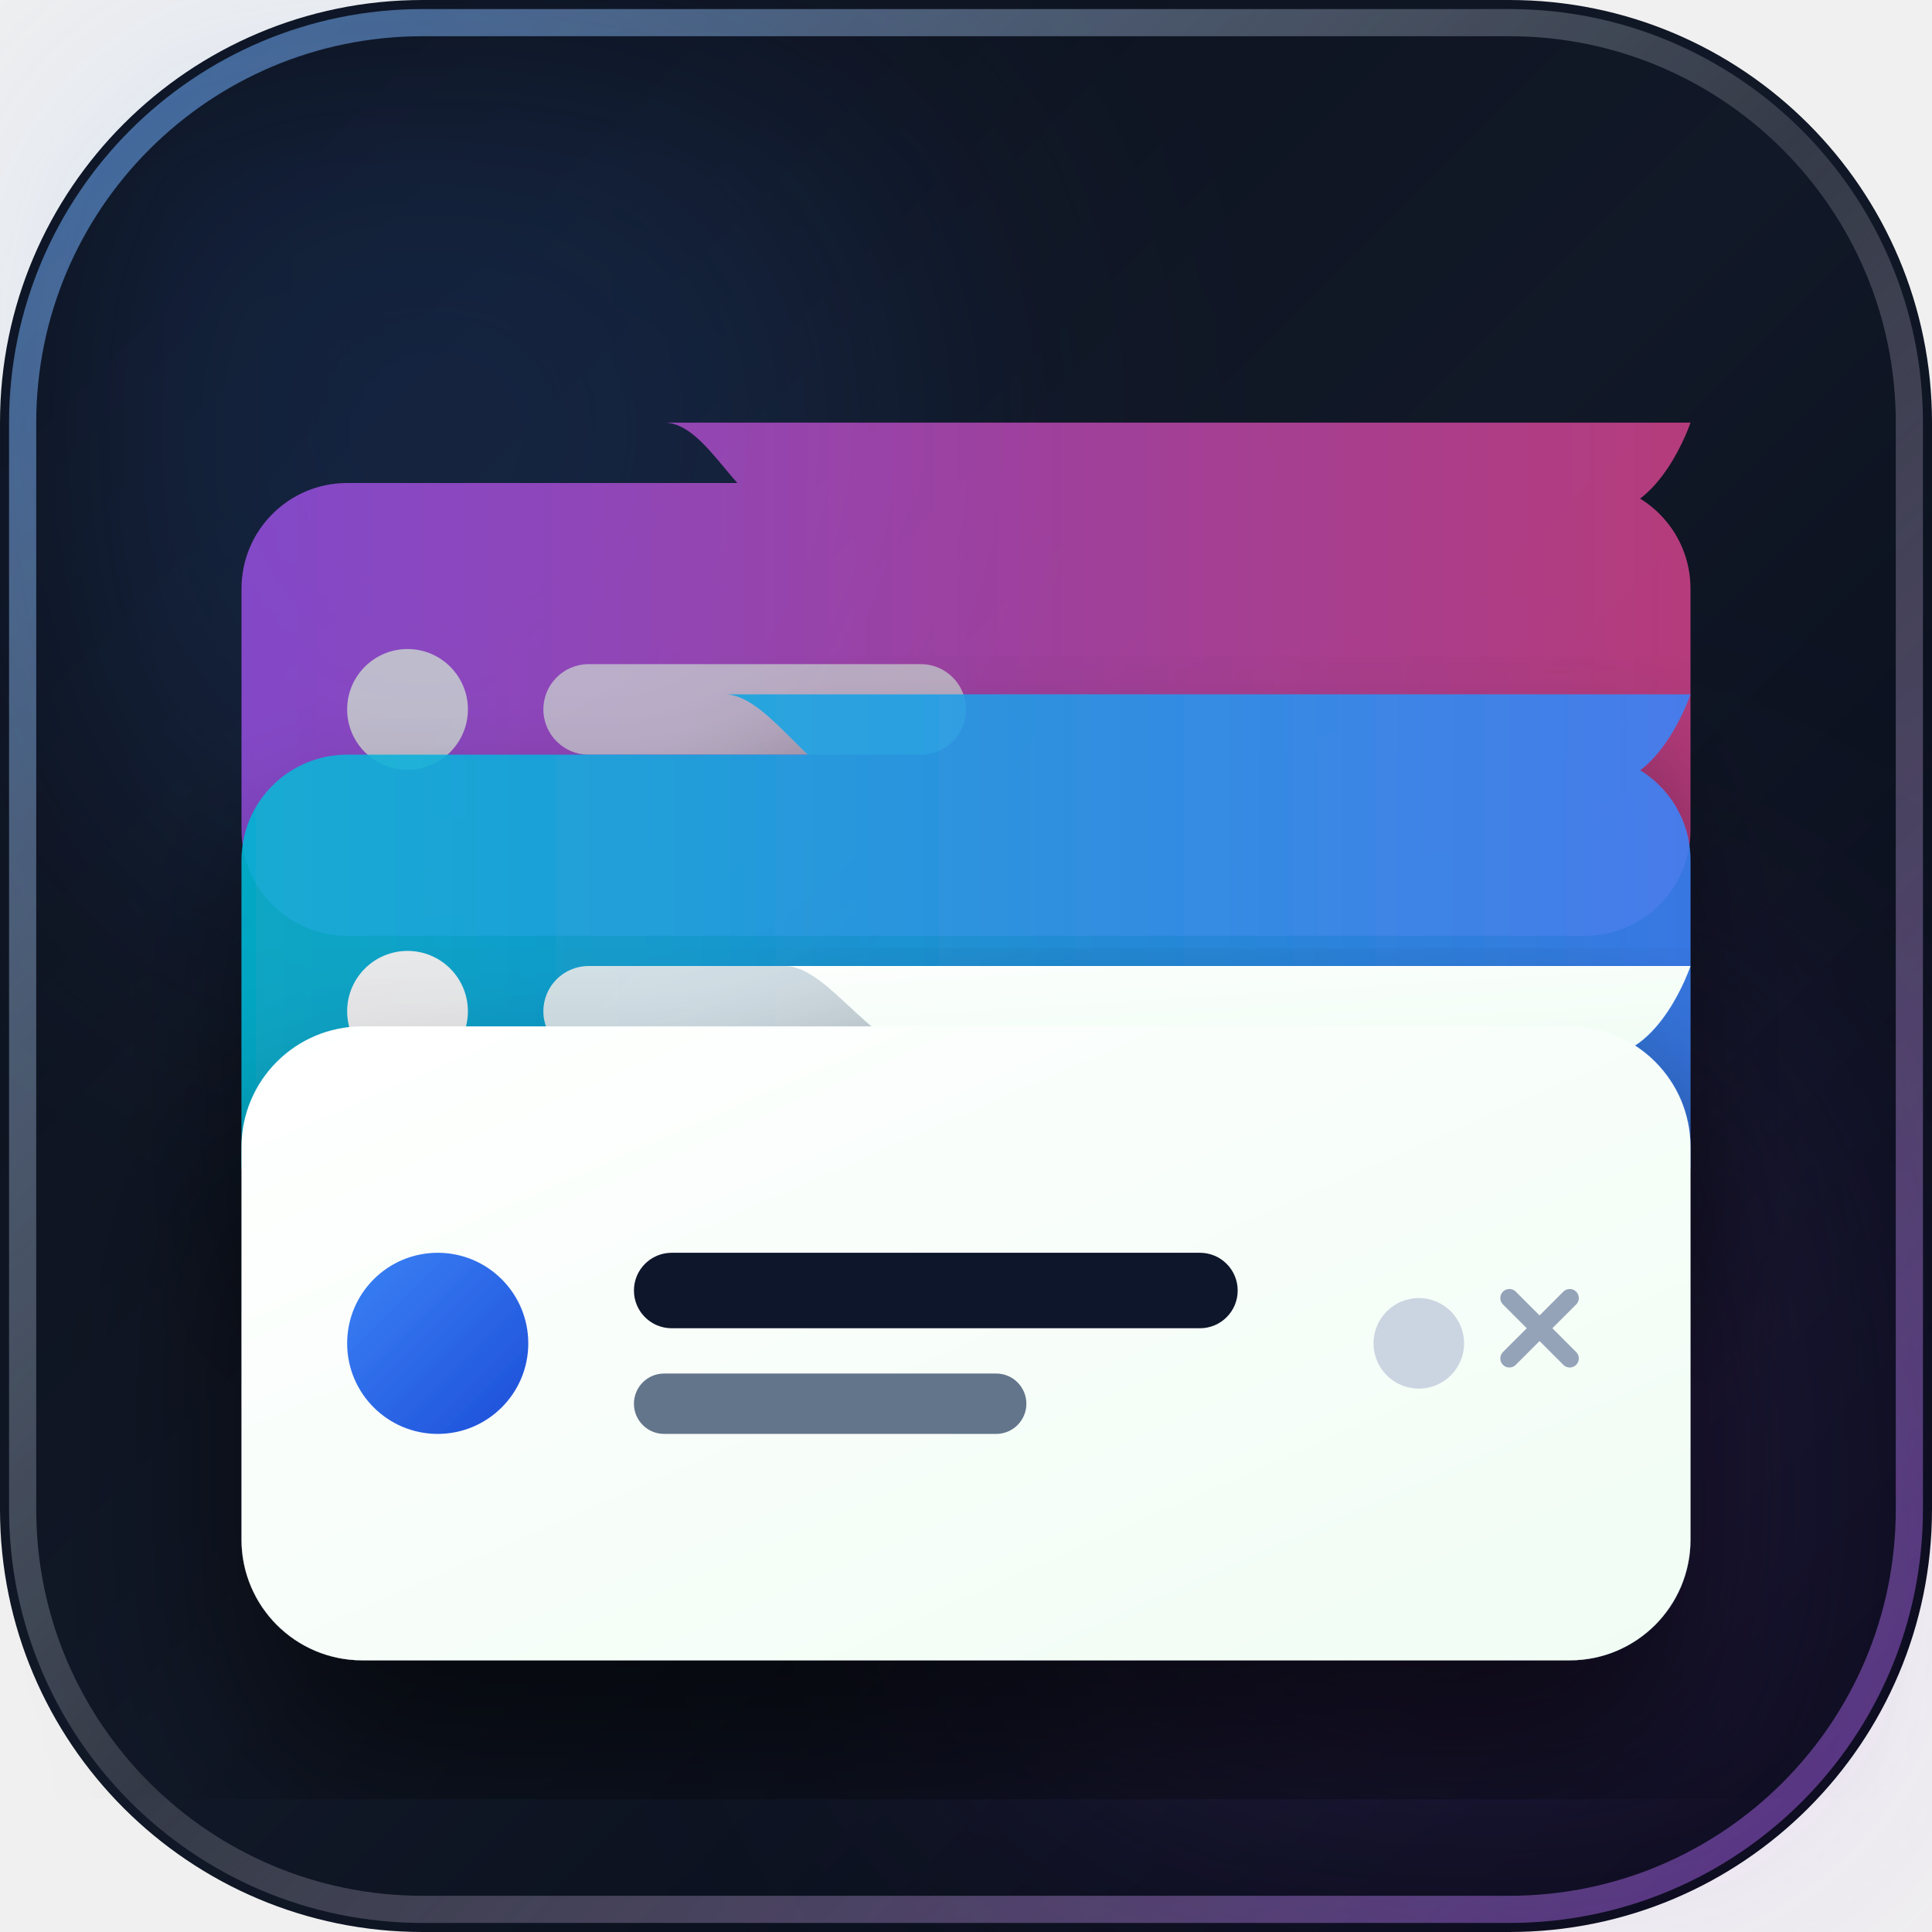
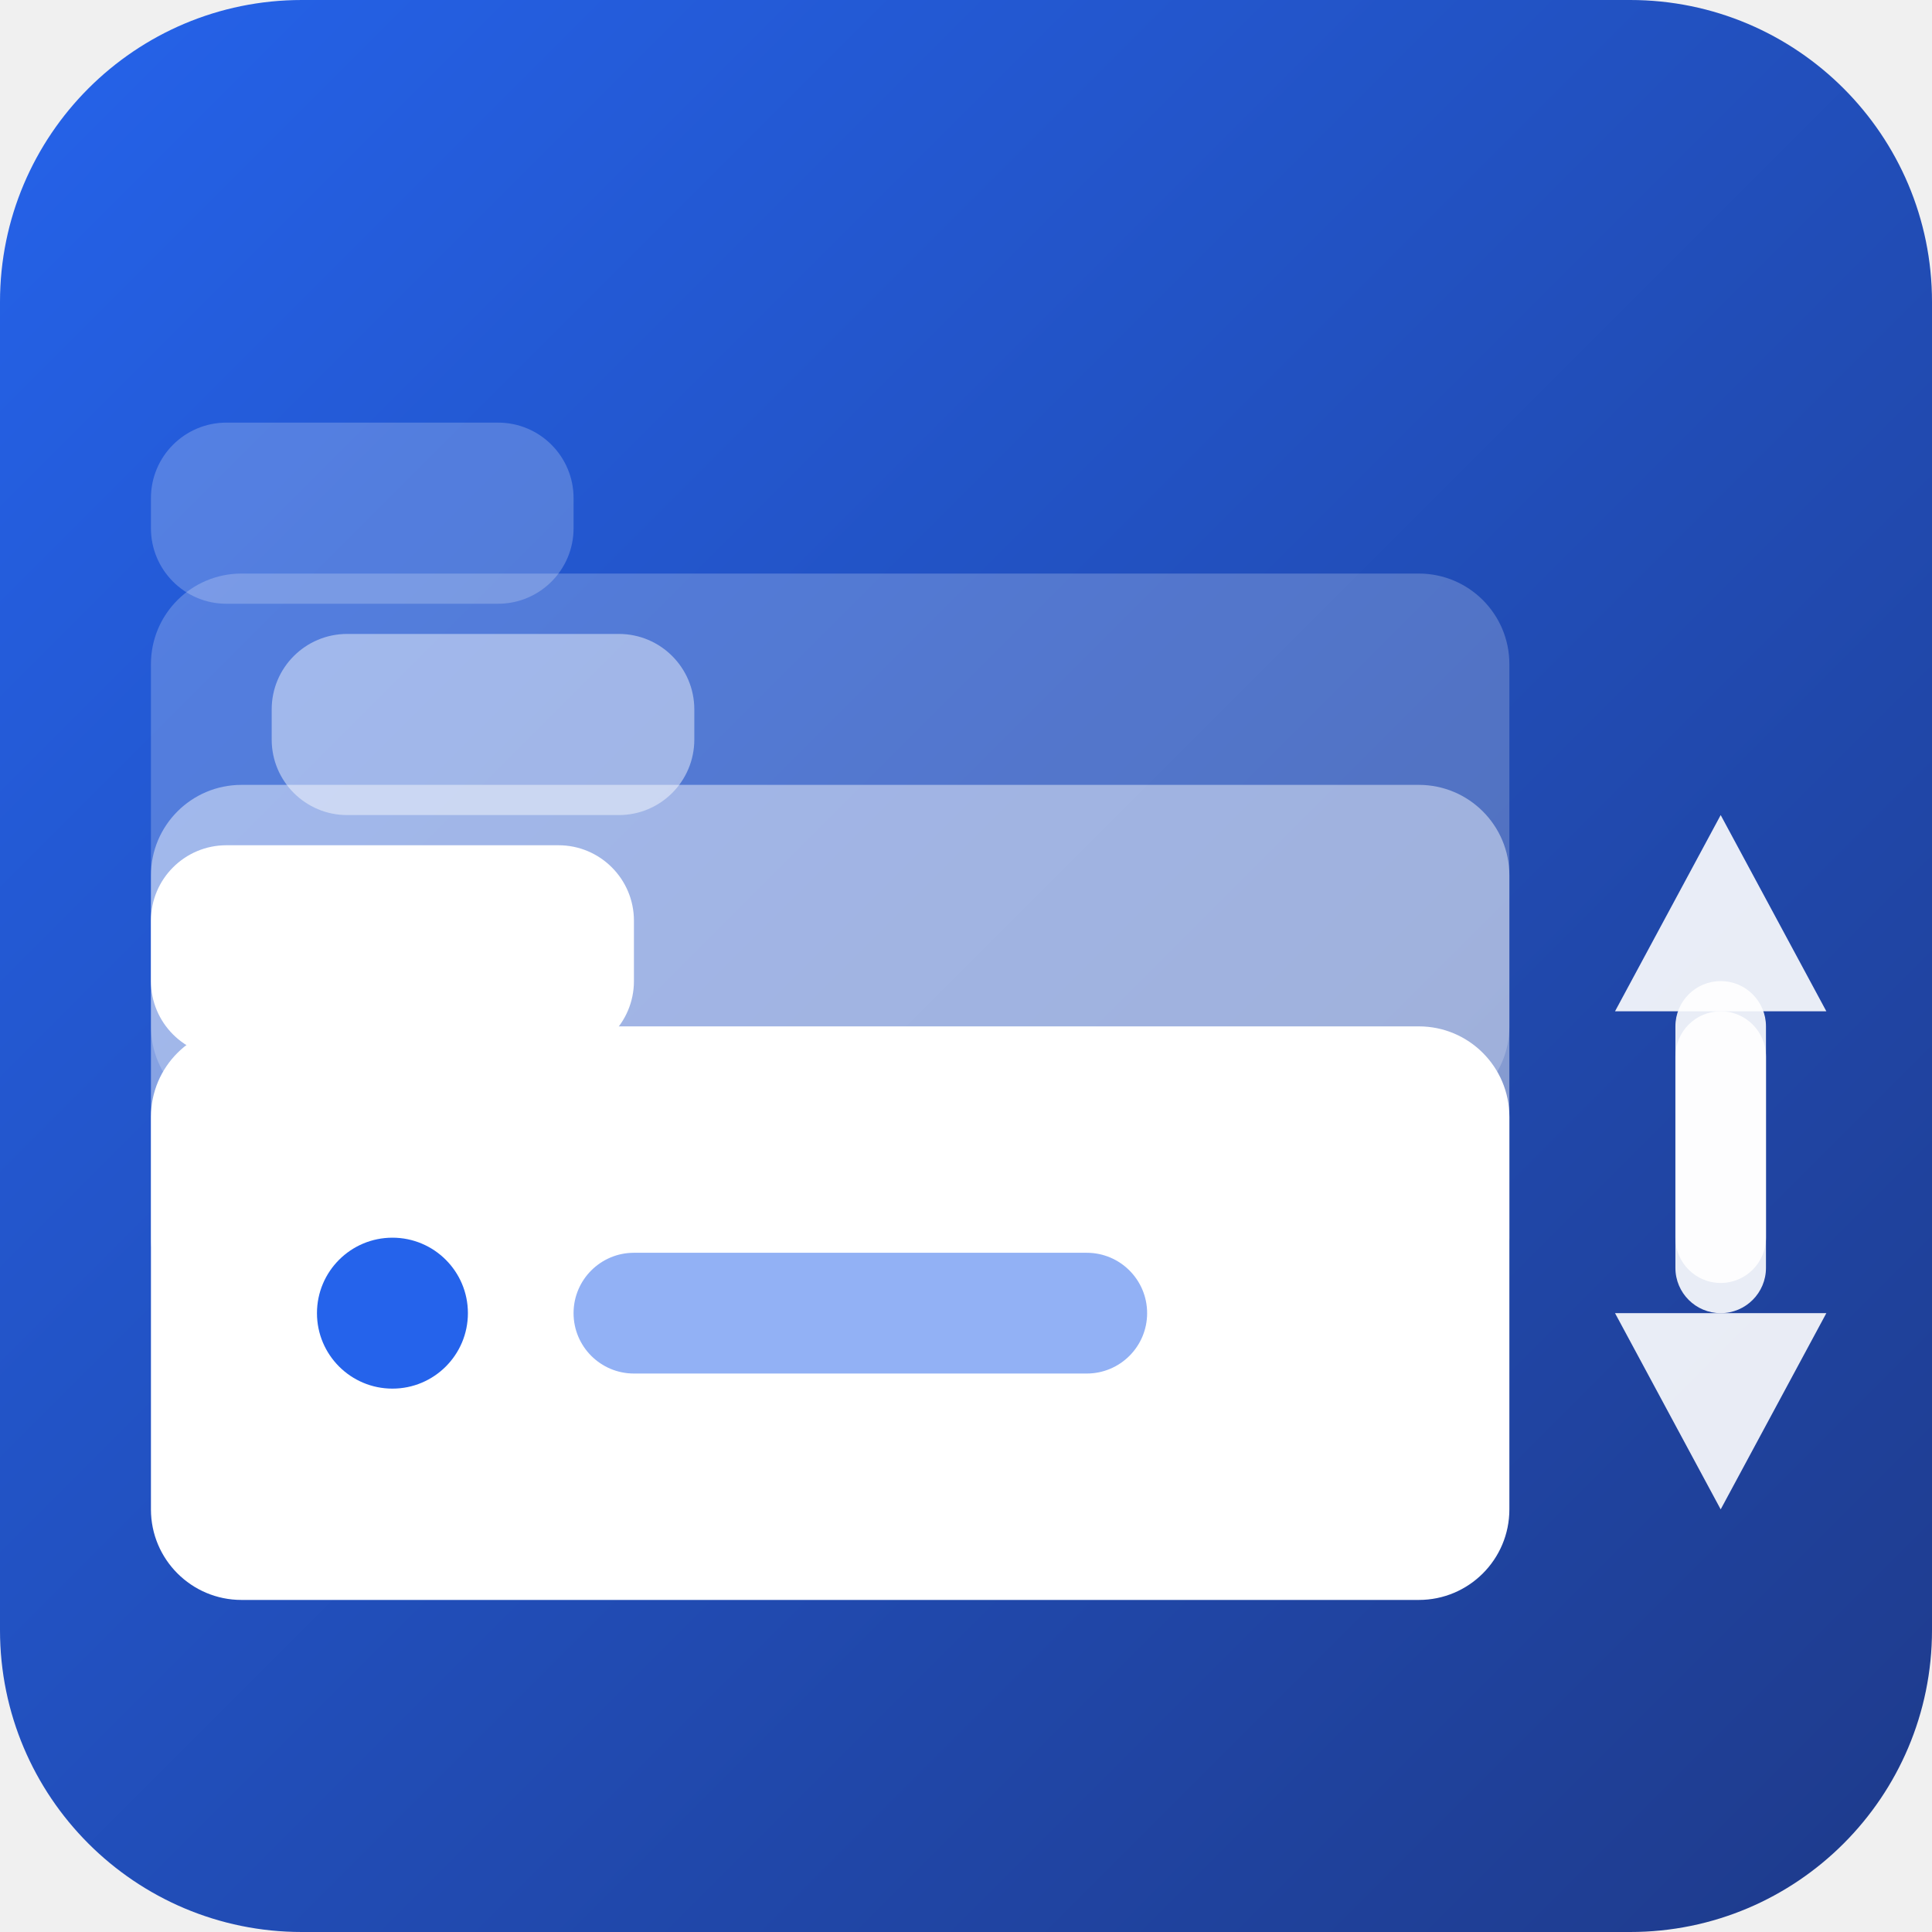
<svg xmlns="http://www.w3.org/2000/svg" viewBox="0 0 128 128" width="128" height="128">
  <defs>
-     <linearGradient id="bgGrad" x1="0%" y1="0%" x2="100%" y2="100%">
-       <stop offset="0%" stop-color="#0b0f19" />
-       <stop offset="50%" stop-color="#111827" />
-       <stop offset="100%" stop-color="#030712" />
+     <linearGradient id="bg" x1="0%" y1="0%" x2="100%" y2="100%">
+       <stop offset="0%" stop-color="#2563eb" />
+       <stop offset="100%" stop-color="#1e3a8a" />
    </linearGradient>
-     <linearGradient id="glassBorder" x1="0%" y1="0%" x2="100%" y2="100%">
-       <stop offset="0%" stop-color="#60a5fa" stop-opacity="0.6" />
-       <stop offset="50%" stop-color="#ffffff" stop-opacity="0.15" />
-       <stop offset="100%" stop-color="#a855f7" stop-opacity="0.5" />
-     </linearGradient>
-     <linearGradient id="activeTabGrad" x1="0%" y1="0%" x2="100%" y2="100%">
-       <stop offset="0%" stop-color="#ffffff" />
-       <stop offset="100%" stop-color="#f0fdf4" />
-     </linearGradient>
-     <linearGradient id="tab2Grad" x1="0%" y1="0%" x2="100%" y2="0%">
-       <stop offset="0%" stop-color="#06b6d4" />
-       <stop offset="100%" stop-color="#3b82f6" />
-     </linearGradient>
-     <linearGradient id="tab3Grad" x1="0%" y1="0%" x2="100%" y2="0%">
-       <stop offset="0%" stop-color="#a855f7" />
-       <stop offset="100%" stop-color="#ec4899" />
-     </linearGradient>
-     <linearGradient id="dotBlue" x1="0%" y1="0%" x2="100%" y2="100%">
-       <stop offset="0%" stop-color="#3b82f6" />
-       <stop offset="100%" stop-color="#1d4ed8" />
-     </linearGradient>
-     <filter id="shadowHeavy" x="-20%" y="-20%" width="140%" height="140%">
-       <feDropShadow dx="0" dy="8" stdDeviation="6" flood-color="#000000" flood-opacity="0.6" />
-     </filter>
-     <filter id="shadowMedium" x="-20%" y="-20%" width="140%" height="140%">
-       <feDropShadow dx="0" dy="5" stdDeviation="4" flood-color="#000000" flood-opacity="0.45" />
-     </filter>
  </defs>
-   <rect width="128" height="128" rx="28" fill="url(#bgGrad)" />
-   <rect x="1.5" y="1.5" width="125" height="125" rx="26.5" fill="none" stroke="url(#glassBorder)" stroke-width="1.8" />
-   <circle cx="28" cy="28" r="32" fill="#3b82f6" opacity="0.15" filter="blur(12px)" />
-   <circle cx="100" cy="100" r="35" fill="#a855f7" opacity="0.15" filter="blur(14px)" />
-   <g opacity="0.75" transform="translate(0, 0)">
-     <path d="M 16,28 L 44,28 C 47,28 49,34 52,34 L 106,34 C 110,34 112,28 112,28" fill="url(#tab3Grad)" />
-     <rect x="16" y="32" width="96" height="30" rx="7" fill="url(#tab3Grad)" />
-     <circle cx="27" cy="47" r="4" fill="#ffffff" opacity="0.9" />
-     <rect x="36" y="44" width="28" height="6" rx="3" fill="#ffffff" opacity="0.8" />
-   </g>
-   <g opacity="0.9" filter="url(#shadowMedium)">
-     <path d="M 16,46 L 48,46 C 51,46 54,52 57,52 L 106,52 C 110,52 112,46 112,46" fill="url(#tab2Grad)" />
-     <rect x="16" y="50" width="96" height="34" rx="7" fill="url(#tab2Grad)" />
-     <circle cx="27" cy="67" r="4" fill="#ffffff" />
-     <rect x="36" y="64" width="34" height="6" rx="3" fill="#ffffff" opacity="0.9" />
-   </g>
-   <g filter="url(#shadowHeavy)">
-     <path d="M 16,64 L 52,64 C 55,64 58,70 62,70 L 106,70 C 110,70 112,64 112,64" fill="url(#activeTabGrad)" />
-     <rect x="16" y="68" width="96" height="42" rx="8" fill="url(#activeTabGrad)" />
-     <circle cx="29" cy="89" r="6" fill="url(#dotBlue)" />
-     <rect x="42" y="83" width="40" height="5" rx="2.5" fill="#0f172a" />
-     <rect x="42" y="91" width="26" height="4" rx="2" fill="#64748b" />
-     <circle cx="94" cy="89" r="3" fill="#cbd5e1" />
-     <path d="M 100,86 L 104,90 M 104,86 L 100,90" stroke="#94a3b8" stroke-width="1.2" stroke-linecap="round" />
-   </g>
+   <rect width="128" height="128" rx="20" fill="url(#bg)" />
+   <rect x="10" y="28" width="28" height="12" rx="5" fill="rgba(255,255,255,0.22)" />
+   <rect x="10" y="38" width="90" height="36" rx="6" fill="rgba(255,255,255,0.22)" />
+   <rect x="18" y="42" width="28" height="12" rx="5" fill="rgba(255,255,255,0.45)" />
+   <rect x="10" y="52" width="90" height="36" rx="6" fill="rgba(255,255,255,0.45)" />
+   <rect x="10" y="56" width="32" height="14" rx="5" fill="#ffffff" />
+   <rect x="10" y="68" width="90" height="38" rx="6" fill="#ffffff" />
+   <circle cx="26" cy="87" r="5" fill="#2563eb" />
+   <rect x="38" y="83" width="38" height="8" rx="4" fill="#2563eb" opacity="0.5" />
+   <polygon points="114,54  107,67  121,67" fill="white" opacity="0.9" />
+   <rect x="111" y="65" width="6" height="20" rx="3" fill="white" opacity="0.9" />
+   <polygon points="114,100 107,87  121,87" fill="white" opacity="0.9" />
+   <rect x="111" y="67" width="6" height="20" rx="3" fill="white" opacity="0.9" />
</svg>
